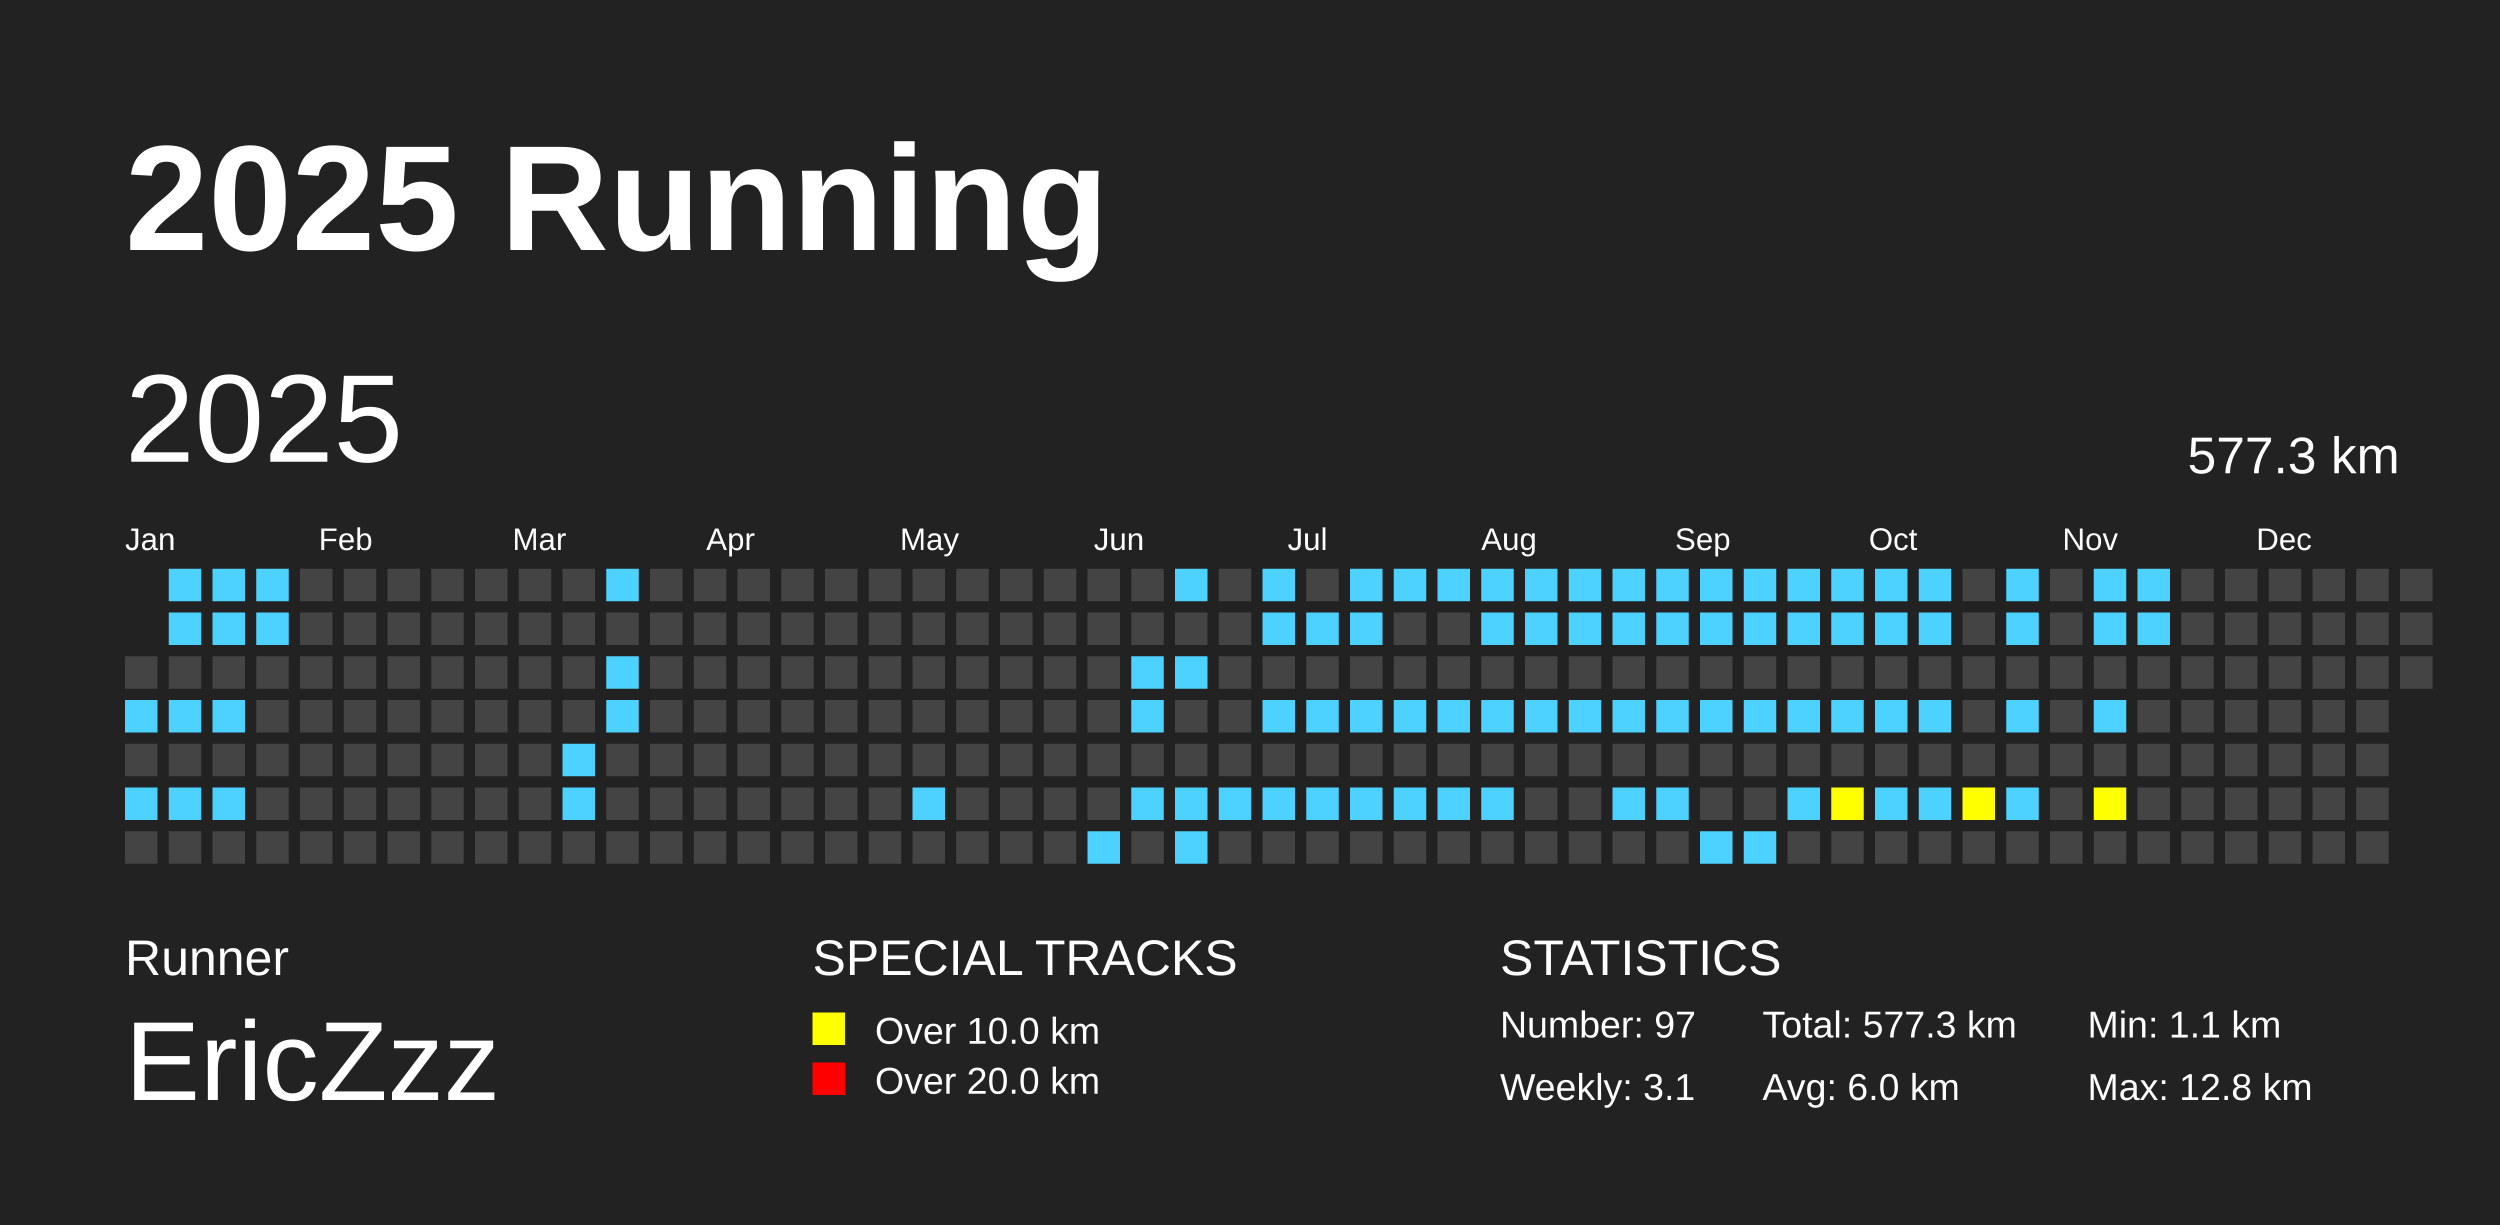
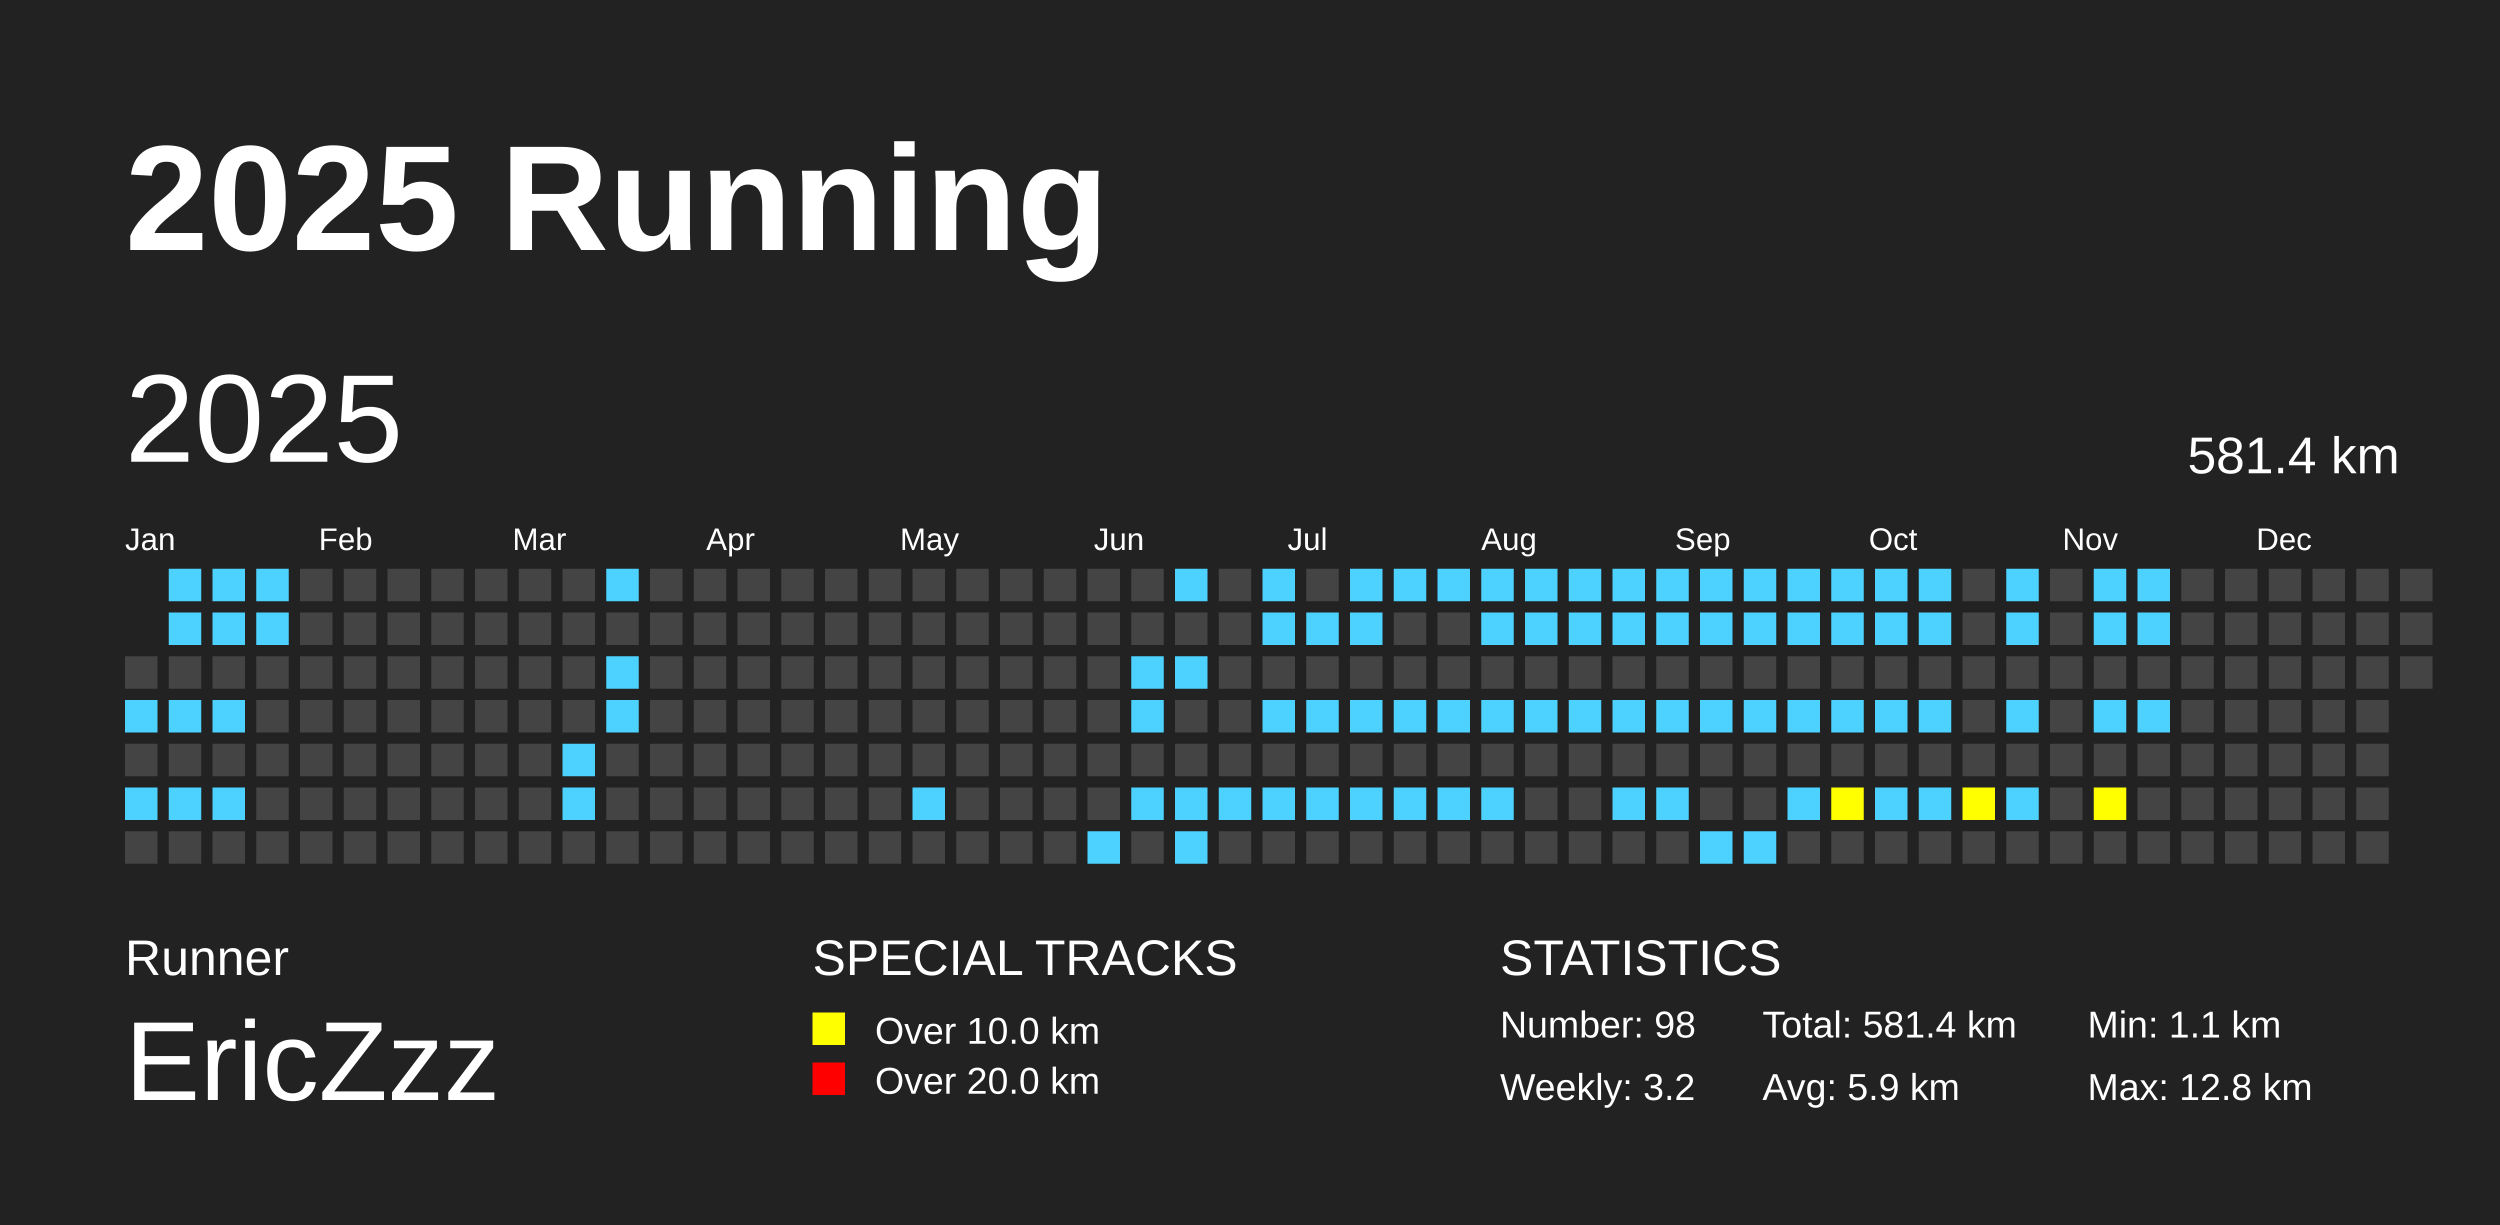
<svg xmlns="http://www.w3.org/2000/svg" baseProfile="full" height="98mm" version="1.1" viewBox="0,0,200,98" width="200mm">
  <defs />
  <rect fill="#222222" height="98" width="200" x="0" y="0" />
  <text fill="#FFFFFF" style="font-size:12px; font-family:Arial; font-weight:bold;" x="10" y="20">2025 Running</text>
  <text fill="#FFFFFF" style="font-size:4px; font-family:Arial" x="10" y="78">Runner</text>
  <text fill="#FFFFFF" style="font-size:9px; font-family:Arial" x="10" y="88">EricZzz</text>
  <text fill="#FFFFFF" style="font-size:4px; font-family:Arial" x="65" y="78">SPECIAL TRACKS</text>
  <rect fill="yellow" height="2.6" width="2.6" x="65" y="81" />
  <text fill="#FFFFFF" style="font-size:3px; font-family:Arial" x="70" y="83.5">Over 10.0 km</text>
  <rect fill="red" height="2.6" width="2.6" x="65" y="85" />
  <text fill="#FFFFFF" style="font-size:3px; font-family:Arial" x="70" y="87.5">Over 20.0 km</text>
  <text fill="#FFFFFF" style="font-size:4px; font-family:Arial" x="120" y="78">STATISTICS</text>
-   <text fill="#FFFFFF" style="font-size:3px; font-family:Arial" x="120" y="83">Number: 97</text>
-   <text fill="#FFFFFF" style="font-size:3px; font-family:Arial" x="120" y="88">Weekly: 3.1</text>
-   <text fill="#FFFFFF" style="font-size:3px; font-family:Arial" x="141" y="83">Total: 577.3 km</text>
-   <text fill="#FFFFFF" style="font-size:3px; font-family:Arial" x="141" y="88">Avg: 6.0 km</text>
+   <text fill="#FFFFFF" style="font-size:3px; font-family:Arial" x="120" y="83">Number: 98</text>
+   <text fill="#FFFFFF" style="font-size:3px; font-family:Arial" x="120" y="88">Weekly: 3.2</text>
+   <text fill="#FFFFFF" style="font-size:3px; font-family:Arial" x="141" y="83">Total: 581.4 km</text>
+   <text fill="#FFFFFF" style="font-size:3px; font-family:Arial" x="141" y="88">Avg: 5.9 km</text>
  <text fill="#FFFFFF" style="font-size:3px; font-family:Arial" x="167" y="83">Min: 1.1 km</text>
  <text fill="#FFFFFF" style="font-size:3px; font-family:Arial" x="167" y="88">Max: 12.8 km</text>
  <text dominant-baseline="hanging" fill="#FFFFFF" style="font-size:10.0px; font-family:Arial;" x="10" y="30">2025</text>
-   <text dominant-baseline="hanging" fill="#FFFFFF" style="font-size:4.125px; font-family:Arial;" x="175" y="35">577.3 km</text>
+   <text dominant-baseline="hanging" fill="#FFFFFF" style="font-size:4.125px; font-family:Arial;" x="175" y="35">581.4 km</text>
  <text fill="#FFFFFF" style="font-size:2.5px; font-family:Arial" x="10.0" y="44">Jan</text>
  <text fill="#FFFFFF" style="font-size:2.5px; font-family:Arial" x="25.5" y="44">Feb</text>
  <text fill="#FFFFFF" style="font-size:2.5px; font-family:Arial" x="41.0" y="44">Mar</text>
  <text fill="#FFFFFF" style="font-size:2.5px; font-family:Arial" x="56.5" y="44">Apr</text>
  <text fill="#FFFFFF" style="font-size:2.5px; font-family:Arial" x="72.0" y="44">May</text>
  <text fill="#FFFFFF" style="font-size:2.5px; font-family:Arial" x="87.5" y="44">Jun</text>
  <text fill="#FFFFFF" style="font-size:2.5px; font-family:Arial" x="103.0" y="44">Jul</text>
  <text fill="#FFFFFF" style="font-size:2.5px; font-family:Arial" x="118.5" y="44">Aug</text>
  <text fill="#FFFFFF" style="font-size:2.5px; font-family:Arial" x="134.0" y="44">Sep</text>
  <text fill="#FFFFFF" style="font-size:2.5px; font-family:Arial" x="149.5" y="44">Oct</text>
  <text fill="#FFFFFF" style="font-size:2.5px; font-family:Arial" x="165.0" y="44">Nov</text>
  <text fill="#FFFFFF" style="font-size:2.5px; font-family:Arial" x="180.5" y="44">Dec</text>
  <rect fill="#444444" height="2.6" width="2.6" x="10.0" y="52.5" />
  <rect fill="#4DD2FF" height="2.6" width="2.6" x="10.0" y="56.0" />
  <rect fill="#444444" height="2.6" width="2.6" x="10.0" y="59.5" />
  <rect fill="#4DD2FF" height="2.6" width="2.6" x="10.0" y="63.0" />
  <rect fill="#444444" height="2.6" width="2.6" x="10.0" y="66.5" />
  <rect fill="#4DD2FF" height="2.6" width="2.6" x="13.5" y="45.5" />
  <rect fill="#4DD2FF" height="2.6" width="2.6" x="13.5" y="49.0" />
  <rect fill="#444444" height="2.6" width="2.6" x="13.5" y="52.5" />
  <rect fill="#4DD2FF" height="2.6" width="2.6" x="13.5" y="56.0" />
  <rect fill="#444444" height="2.6" width="2.6" x="13.5" y="59.5" />
  <rect fill="#4DD2FF" height="2.6" width="2.6" x="13.5" y="63.0" />
  <rect fill="#444444" height="2.6" width="2.6" x="13.5" y="66.5" />
  <rect fill="#4DD2FF" height="2.6" width="2.6" x="17.0" y="45.5" />
  <rect fill="#4DD2FF" height="2.6" width="2.6" x="17.0" y="49.0" />
  <rect fill="#444444" height="2.6" width="2.6" x="17.0" y="52.5" />
  <rect fill="#4DD2FF" height="2.6" width="2.6" x="17.0" y="56.0" />
  <rect fill="#444444" height="2.6" width="2.6" x="17.0" y="59.5" />
  <rect fill="#4DD2FF" height="2.6" width="2.6" x="17.0" y="63.0" />
  <rect fill="#444444" height="2.6" width="2.6" x="17.0" y="66.5" />
  <rect fill="#4DD2FF" height="2.6" width="2.6" x="20.5" y="45.5" />
  <rect fill="#4DD2FF" height="2.6" width="2.6" x="20.5" y="49.0" />
  <rect fill="#444444" height="2.6" width="2.6" x="20.5" y="52.5" />
  <rect fill="#444444" height="2.6" width="2.6" x="20.5" y="56.0" />
  <rect fill="#444444" height="2.6" width="2.6" x="20.5" y="59.5" />
  <rect fill="#444444" height="2.6" width="2.6" x="20.5" y="63.0" />
  <rect fill="#444444" height="2.6" width="2.6" x="20.5" y="66.5" />
  <rect fill="#444444" height="2.6" width="2.6" x="24.0" y="45.5" />
  <rect fill="#444444" height="2.6" width="2.6" x="24.0" y="49.0" />
  <rect fill="#444444" height="2.6" width="2.6" x="24.0" y="52.5" />
  <rect fill="#444444" height="2.6" width="2.6" x="24.0" y="56.0" />
  <rect fill="#444444" height="2.6" width="2.6" x="24.0" y="59.5" />
  <rect fill="#444444" height="2.6" width="2.6" x="24.0" y="63.0" />
  <rect fill="#444444" height="2.6" width="2.6" x="24.0" y="66.5" />
  <rect fill="#444444" height="2.6" width="2.6" x="27.5" y="45.5" />
  <rect fill="#444444" height="2.6" width="2.6" x="27.5" y="49.0" />
  <rect fill="#444444" height="2.6" width="2.6" x="27.5" y="52.5" />
  <rect fill="#444444" height="2.6" width="2.6" x="27.5" y="56.0" />
  <rect fill="#444444" height="2.6" width="2.6" x="27.5" y="59.5" />
  <rect fill="#444444" height="2.6" width="2.6" x="27.5" y="63.0" />
  <rect fill="#444444" height="2.6" width="2.6" x="27.5" y="66.5" />
  <rect fill="#444444" height="2.6" width="2.6" x="31.0" y="45.5" />
  <rect fill="#444444" height="2.6" width="2.6" x="31.0" y="49.0" />
  <rect fill="#444444" height="2.6" width="2.6" x="31.0" y="52.5" />
  <rect fill="#444444" height="2.6" width="2.6" x="31.0" y="56.0" />
  <rect fill="#444444" height="2.6" width="2.6" x="31.0" y="59.5" />
  <rect fill="#444444" height="2.6" width="2.6" x="31.0" y="63.0" />
  <rect fill="#444444" height="2.6" width="2.6" x="31.0" y="66.5" />
  <rect fill="#444444" height="2.6" width="2.6" x="34.5" y="45.5" />
  <rect fill="#444444" height="2.6" width="2.6" x="34.5" y="49.0" />
  <rect fill="#444444" height="2.6" width="2.6" x="34.5" y="52.5" />
  <rect fill="#444444" height="2.6" width="2.6" x="34.5" y="56.0" />
  <rect fill="#444444" height="2.6" width="2.6" x="34.5" y="59.5" />
  <rect fill="#444444" height="2.6" width="2.6" x="34.5" y="63.0" />
  <rect fill="#444444" height="2.6" width="2.6" x="34.5" y="66.5" />
  <rect fill="#444444" height="2.6" width="2.6" x="38.0" y="45.5" />
  <rect fill="#444444" height="2.6" width="2.6" x="38.0" y="49.0" />
  <rect fill="#444444" height="2.6" width="2.6" x="38.0" y="52.5" />
  <rect fill="#444444" height="2.6" width="2.6" x="38.0" y="56.0" />
  <rect fill="#444444" height="2.6" width="2.6" x="38.0" y="59.5" />
  <rect fill="#444444" height="2.6" width="2.6" x="38.0" y="63.0" />
  <rect fill="#444444" height="2.6" width="2.6" x="38.0" y="66.5" />
  <rect fill="#444444" height="2.6" width="2.6" x="41.5" y="45.5" />
  <rect fill="#444444" height="2.6" width="2.6" x="41.5" y="49.0" />
  <rect fill="#444444" height="2.6" width="2.6" x="41.5" y="52.5" />
  <rect fill="#444444" height="2.6" width="2.6" x="41.5" y="56.0" />
  <rect fill="#444444" height="2.6" width="2.6" x="41.5" y="59.5" />
  <rect fill="#444444" height="2.6" width="2.6" x="41.5" y="63.0" />
  <rect fill="#444444" height="2.6" width="2.6" x="41.5" y="66.5" />
  <rect fill="#444444" height="2.6" width="2.6" x="45.0" y="45.5" />
  <rect fill="#444444" height="2.6" width="2.6" x="45.0" y="49.0" />
  <rect fill="#444444" height="2.6" width="2.6" x="45.0" y="52.5" />
  <rect fill="#444444" height="2.6" width="2.6" x="45.0" y="56.0" />
  <rect fill="#4DD2FF" height="2.6" width="2.6" x="45.0" y="59.5" />
  <rect fill="#4DD2FF" height="2.6" width="2.6" x="45.0" y="63.0" />
  <rect fill="#444444" height="2.6" width="2.6" x="45.0" y="66.5" />
  <rect fill="#4DD2FF" height="2.6" width="2.6" x="48.5" y="45.5" />
  <rect fill="#444444" height="2.6" width="2.6" x="48.5" y="49.0" />
  <rect fill="#4DD2FF" height="2.6" width="2.6" x="48.5" y="52.5" />
  <rect fill="#4DD2FF" height="2.6" width="2.6" x="48.5" y="56.0" />
  <rect fill="#444444" height="2.6" width="2.6" x="48.5" y="59.5" />
  <rect fill="#444444" height="2.6" width="2.6" x="48.5" y="63.0" />
  <rect fill="#444444" height="2.6" width="2.6" x="48.5" y="66.5" />
  <rect fill="#444444" height="2.6" width="2.6" x="52.0" y="45.5" />
  <rect fill="#444444" height="2.6" width="2.6" x="52.0" y="49.0" />
  <rect fill="#444444" height="2.6" width="2.6" x="52.0" y="52.5" />
  <rect fill="#444444" height="2.6" width="2.6" x="52.0" y="56.0" />
  <rect fill="#444444" height="2.6" width="2.6" x="52.0" y="59.5" />
  <rect fill="#444444" height="2.6" width="2.6" x="52.0" y="63.0" />
  <rect fill="#444444" height="2.6" width="2.6" x="52.0" y="66.5" />
  <rect fill="#444444" height="2.6" width="2.6" x="55.5" y="45.5" />
  <rect fill="#444444" height="2.6" width="2.6" x="55.5" y="49.0" />
  <rect fill="#444444" height="2.6" width="2.6" x="55.5" y="52.5" />
  <rect fill="#444444" height="2.6" width="2.6" x="55.5" y="56.0" />
  <rect fill="#444444" height="2.6" width="2.6" x="55.5" y="59.5" />
  <rect fill="#444444" height="2.6" width="2.6" x="55.5" y="63.0" />
  <rect fill="#444444" height="2.6" width="2.6" x="55.5" y="66.5" />
  <rect fill="#444444" height="2.6" width="2.6" x="59.0" y="45.5" />
  <rect fill="#444444" height="2.6" width="2.6" x="59.0" y="49.0" />
  <rect fill="#444444" height="2.6" width="2.6" x="59.0" y="52.5" />
  <rect fill="#444444" height="2.6" width="2.6" x="59.0" y="56.0" />
  <rect fill="#444444" height="2.6" width="2.6" x="59.0" y="59.5" />
  <rect fill="#444444" height="2.6" width="2.6" x="59.0" y="63.0" />
  <rect fill="#444444" height="2.6" width="2.6" x="59.0" y="66.5" />
  <rect fill="#444444" height="2.6" width="2.6" x="62.5" y="45.5" />
  <rect fill="#444444" height="2.6" width="2.6" x="62.5" y="49.0" />
  <rect fill="#444444" height="2.6" width="2.6" x="62.5" y="52.5" />
  <rect fill="#444444" height="2.6" width="2.6" x="62.5" y="56.0" />
  <rect fill="#444444" height="2.6" width="2.6" x="62.5" y="59.5" />
  <rect fill="#444444" height="2.6" width="2.6" x="62.5" y="63.0" />
  <rect fill="#444444" height="2.6" width="2.6" x="62.5" y="66.5" />
  <rect fill="#444444" height="2.6" width="2.6" x="66.0" y="45.5" />
  <rect fill="#444444" height="2.6" width="2.6" x="66.0" y="49.0" />
  <rect fill="#444444" height="2.6" width="2.6" x="66.0" y="52.5" />
  <rect fill="#444444" height="2.6" width="2.6" x="66.0" y="56.0" />
  <rect fill="#444444" height="2.6" width="2.6" x="66.0" y="59.5" />
  <rect fill="#444444" height="2.6" width="2.6" x="66.0" y="63.0" />
  <rect fill="#444444" height="2.6" width="2.6" x="66.0" y="66.5" />
  <rect fill="#444444" height="2.6" width="2.6" x="69.5" y="45.5" />
  <rect fill="#444444" height="2.6" width="2.6" x="69.5" y="49.0" />
  <rect fill="#444444" height="2.6" width="2.6" x="69.5" y="52.5" />
  <rect fill="#444444" height="2.6" width="2.6" x="69.5" y="56.0" />
  <rect fill="#444444" height="2.6" width="2.6" x="69.5" y="59.5" />
  <rect fill="#444444" height="2.6" width="2.6" x="69.5" y="63.0" />
  <rect fill="#444444" height="2.6" width="2.6" x="69.5" y="66.5" />
  <rect fill="#444444" height="2.6" width="2.6" x="73.0" y="45.5" />
  <rect fill="#444444" height="2.6" width="2.6" x="73.0" y="49.0" />
  <rect fill="#444444" height="2.6" width="2.6" x="73.0" y="52.5" />
  <rect fill="#444444" height="2.6" width="2.6" x="73.0" y="56.0" />
  <rect fill="#444444" height="2.6" width="2.6" x="73.0" y="59.5" />
  <rect fill="#4DD2FF" height="2.6" width="2.6" x="73.0" y="63.0" />
  <rect fill="#444444" height="2.6" width="2.6" x="73.0" y="66.5" />
  <rect fill="#444444" height="2.6" width="2.6" x="76.5" y="45.5" />
  <rect fill="#444444" height="2.6" width="2.6" x="76.5" y="49.0" />
  <rect fill="#444444" height="2.6" width="2.6" x="76.5" y="52.5" />
  <rect fill="#444444" height="2.6" width="2.6" x="76.5" y="56.0" />
  <rect fill="#444444" height="2.6" width="2.6" x="76.5" y="59.5" />
  <rect fill="#444444" height="2.6" width="2.6" x="76.5" y="63.0" />
  <rect fill="#444444" height="2.6" width="2.6" x="76.5" y="66.5" />
  <rect fill="#444444" height="2.6" width="2.6" x="80.0" y="45.5" />
  <rect fill="#444444" height="2.6" width="2.6" x="80.0" y="49.0" />
  <rect fill="#444444" height="2.6" width="2.6" x="80.0" y="52.5" />
  <rect fill="#444444" height="2.6" width="2.6" x="80.0" y="56.0" />
  <rect fill="#444444" height="2.6" width="2.6" x="80.0" y="59.5" />
  <rect fill="#444444" height="2.6" width="2.6" x="80.0" y="63.0" />
  <rect fill="#444444" height="2.6" width="2.6" x="80.0" y="66.5" />
  <rect fill="#444444" height="2.6" width="2.6" x="83.5" y="45.5" />
  <rect fill="#444444" height="2.6" width="2.6" x="83.5" y="49.0" />
  <rect fill="#444444" height="2.6" width="2.6" x="83.5" y="52.5" />
  <rect fill="#444444" height="2.6" width="2.6" x="83.5" y="56.0" />
  <rect fill="#444444" height="2.6" width="2.6" x="83.5" y="59.5" />
  <rect fill="#444444" height="2.6" width="2.6" x="83.5" y="63.0" />
  <rect fill="#444444" height="2.6" width="2.6" x="83.5" y="66.5" />
  <rect fill="#444444" height="2.6" width="2.6" x="87.0" y="45.5" />
  <rect fill="#444444" height="2.6" width="2.6" x="87.0" y="49.0" />
  <rect fill="#444444" height="2.6" width="2.6" x="87.0" y="52.5" />
  <rect fill="#444444" height="2.6" width="2.6" x="87.0" y="56.0" />
  <rect fill="#444444" height="2.6" width="2.6" x="87.0" y="59.5" />
  <rect fill="#444444" height="2.6" width="2.6" x="87.0" y="63.0" />
  <rect fill="#4DD2FF" height="2.6" width="2.6" x="87.0" y="66.5" />
  <rect fill="#444444" height="2.6" width="2.6" x="90.5" y="45.5" />
  <rect fill="#444444" height="2.6" width="2.6" x="90.5" y="49.0" />
  <rect fill="#4DD2FF" height="2.6" width="2.6" x="90.5" y="52.5" />
  <rect fill="#4DD2FF" height="2.6" width="2.6" x="90.5" y="56.0" />
  <rect fill="#444444" height="2.6" width="2.6" x="90.5" y="59.5" />
  <rect fill="#4DD2FF" height="2.6" width="2.6" x="90.5" y="63.0" />
  <rect fill="#444444" height="2.6" width="2.6" x="90.5" y="66.5" />
  <rect fill="#4DD2FF" height="2.6" width="2.6" x="94.0" y="45.5" />
  <rect fill="#444444" height="2.6" width="2.6" x="94.0" y="49.0" />
  <rect fill="#4DD2FF" height="2.6" width="2.6" x="94.0" y="52.5" />
  <rect fill="#444444" height="2.6" width="2.6" x="94.0" y="56.0" />
  <rect fill="#444444" height="2.6" width="2.6" x="94.0" y="59.5" />
  <rect fill="#4DD2FF" height="2.6" width="2.6" x="94.0" y="63.0" />
  <rect fill="#4DD2FF" height="2.6" width="2.6" x="94.0" y="66.5" />
  <rect fill="#444444" height="2.6" width="2.6" x="97.5" y="45.5" />
  <rect fill="#444444" height="2.6" width="2.6" x="97.5" y="49.0" />
  <rect fill="#444444" height="2.6" width="2.6" x="97.5" y="52.5" />
  <rect fill="#444444" height="2.6" width="2.6" x="97.5" y="56.0" />
  <rect fill="#444444" height="2.6" width="2.6" x="97.5" y="59.5" />
  <rect fill="#4DD2FF" height="2.6" width="2.6" x="97.5" y="63.0" />
  <rect fill="#444444" height="2.6" width="2.6" x="97.5" y="66.5" />
  <rect fill="#4DD2FF" height="2.6" width="2.6" x="101.0" y="45.5" />
  <rect fill="#4DD2FF" height="2.6" width="2.6" x="101.0" y="49.0" />
  <rect fill="#444444" height="2.6" width="2.6" x="101.0" y="52.5" />
  <rect fill="#4DD2FF" height="2.6" width="2.6" x="101.0" y="56.0" />
  <rect fill="#444444" height="2.6" width="2.6" x="101.0" y="59.5" />
  <rect fill="#4DD2FF" height="2.6" width="2.6" x="101.0" y="63.0" />
  <rect fill="#444444" height="2.6" width="2.6" x="101.0" y="66.5" />
  <rect fill="#444444" height="2.6" width="2.6" x="104.5" y="45.5" />
  <rect fill="#4DD2FF" height="2.6" width="2.6" x="104.5" y="49.0" />
  <rect fill="#444444" height="2.6" width="2.6" x="104.5" y="52.5" />
  <rect fill="#4DD2FF" height="2.6" width="2.6" x="104.5" y="56.0" />
  <rect fill="#444444" height="2.6" width="2.6" x="104.5" y="59.5" />
  <rect fill="#4DD2FF" height="2.6" width="2.6" x="104.5" y="63.0" />
  <rect fill="#444444" height="2.6" width="2.6" x="104.5" y="66.5" />
  <rect fill="#4DD2FF" height="2.6" width="2.6" x="108.0" y="45.5" />
  <rect fill="#4DD2FF" height="2.6" width="2.6" x="108.0" y="49.0" />
  <rect fill="#444444" height="2.6" width="2.6" x="108.0" y="52.5" />
  <rect fill="#4DD2FF" height="2.6" width="2.6" x="108.0" y="56.0" />
  <rect fill="#444444" height="2.6" width="2.6" x="108.0" y="59.5" />
  <rect fill="#4DD2FF" height="2.6" width="2.6" x="108.0" y="63.0" />
  <rect fill="#444444" height="2.6" width="2.6" x="108.0" y="66.5" />
  <rect fill="#4DD2FF" height="2.6" width="2.6" x="111.5" y="45.5" />
  <rect fill="#444444" height="2.6" width="2.6" x="111.5" y="49.0" />
  <rect fill="#444444" height="2.6" width="2.6" x="111.5" y="52.5" />
  <rect fill="#4DD2FF" height="2.6" width="2.6" x="111.5" y="56.0" />
  <rect fill="#444444" height="2.6" width="2.6" x="111.5" y="59.5" />
  <rect fill="#4DD2FF" height="2.6" width="2.6" x="111.5" y="63.0" />
  <rect fill="#444444" height="2.6" width="2.6" x="111.5" y="66.5" />
  <rect fill="#4DD2FF" height="2.6" width="2.6" x="115.0" y="45.5" />
  <rect fill="#444444" height="2.6" width="2.6" x="115.0" y="49.0" />
  <rect fill="#444444" height="2.6" width="2.6" x="115.0" y="52.5" />
  <rect fill="#4DD2FF" height="2.6" width="2.6" x="115.0" y="56.0" />
  <rect fill="#444444" height="2.6" width="2.6" x="115.0" y="59.5" />
  <rect fill="#4DD2FF" height="2.6" width="2.6" x="115.0" y="63.0" />
  <rect fill="#444444" height="2.6" width="2.6" x="115.0" y="66.5" />
  <rect fill="#4DD2FF" height="2.6" width="2.6" x="118.5" y="45.5" />
  <rect fill="#4DD2FF" height="2.6" width="2.6" x="118.5" y="49.0" />
  <rect fill="#444444" height="2.6" width="2.6" x="118.5" y="52.5" />
  <rect fill="#4DD2FF" height="2.6" width="2.6" x="118.5" y="56.0" />
  <rect fill="#444444" height="2.6" width="2.6" x="118.5" y="59.5" />
  <rect fill="#4DD2FF" height="2.6" width="2.6" x="118.5" y="63.0" />
  <rect fill="#444444" height="2.6" width="2.6" x="118.5" y="66.5" />
  <rect fill="#4DD2FF" height="2.6" width="2.6" x="122.0" y="45.5" />
  <rect fill="#4DD2FF" height="2.6" width="2.6" x="122.0" y="49.0" />
  <rect fill="#444444" height="2.6" width="2.6" x="122.0" y="52.5" />
  <rect fill="#4DD2FF" height="2.6" width="2.6" x="122.0" y="56.0" />
  <rect fill="#444444" height="2.6" width="2.6" x="122.0" y="59.5" />
  <rect fill="#444444" height="2.6" width="2.6" x="122.0" y="63.0" />
  <rect fill="#444444" height="2.6" width="2.6" x="122.0" y="66.5" />
  <rect fill="#4DD2FF" height="2.6" width="2.6" x="125.5" y="45.5" />
  <rect fill="#4DD2FF" height="2.6" width="2.6" x="125.5" y="49.0" />
  <rect fill="#444444" height="2.6" width="2.6" x="125.5" y="52.5" />
  <rect fill="#4DD2FF" height="2.6" width="2.6" x="125.5" y="56.0" />
  <rect fill="#444444" height="2.6" width="2.6" x="125.5" y="59.5" />
  <rect fill="#444444" height="2.6" width="2.6" x="125.5" y="63.0" />
  <rect fill="#444444" height="2.6" width="2.6" x="125.5" y="66.5" />
  <rect fill="#4DD2FF" height="2.6" width="2.6" x="129.0" y="45.5" />
  <rect fill="#4DD2FF" height="2.6" width="2.6" x="129.0" y="49.0" />
  <rect fill="#444444" height="2.6" width="2.6" x="129.0" y="52.5" />
  <rect fill="#4DD2FF" height="2.6" width="2.6" x="129.0" y="56.0" />
  <rect fill="#444444" height="2.6" width="2.6" x="129.0" y="59.5" />
  <rect fill="#4DD2FF" height="2.6" width="2.6" x="129.0" y="63.0" />
  <rect fill="#444444" height="2.6" width="2.6" x="129.0" y="66.5" />
  <rect fill="#4DD2FF" height="2.6" width="2.6" x="132.5" y="45.5" />
  <rect fill="#4DD2FF" height="2.6" width="2.6" x="132.5" y="49.0" />
  <rect fill="#444444" height="2.6" width="2.6" x="132.5" y="52.5" />
  <rect fill="#4DD2FF" height="2.6" width="2.6" x="132.5" y="56.0" />
  <rect fill="#444444" height="2.6" width="2.6" x="132.5" y="59.5" />
  <rect fill="#4DD2FF" height="2.6" width="2.6" x="132.5" y="63.0" />
  <rect fill="#444444" height="2.6" width="2.6" x="132.5" y="66.5" />
  <rect fill="#4DD2FF" height="2.6" width="2.6" x="136.0" y="45.5" />
  <rect fill="#4DD2FF" height="2.6" width="2.6" x="136.0" y="49.0" />
  <rect fill="#444444" height="2.6" width="2.6" x="136.0" y="52.5" />
  <rect fill="#4DD2FF" height="2.6" width="2.6" x="136.0" y="56.0" />
  <rect fill="#444444" height="2.6" width="2.6" x="136.0" y="59.5" />
  <rect fill="#444444" height="2.6" width="2.6" x="136.0" y="63.0" />
  <rect fill="#4DD2FF" height="2.6" width="2.6" x="136.0" y="66.5" />
  <rect fill="#4DD2FF" height="2.6" width="2.6" x="139.5" y="45.5" />
  <rect fill="#4DD2FF" height="2.6" width="2.6" x="139.5" y="49.0" />
  <rect fill="#444444" height="2.6" width="2.6" x="139.5" y="52.5" />
  <rect fill="#4DD2FF" height="2.6" width="2.6" x="139.5" y="56.0" />
  <rect fill="#444444" height="2.6" width="2.6" x="139.5" y="59.5" />
  <rect fill="#444444" height="2.6" width="2.6" x="139.5" y="63.0" />
  <rect fill="#4DD2FF" height="2.6" width="2.6" x="139.5" y="66.5" />
  <rect fill="#4DD2FF" height="2.6" width="2.6" x="143.0" y="45.5" />
  <rect fill="#4DD2FF" height="2.6" width="2.6" x="143.0" y="49.0" />
  <rect fill="#444444" height="2.6" width="2.6" x="143.0" y="52.5" />
  <rect fill="#4DD2FF" height="2.6" width="2.6" x="143.0" y="56.0" />
  <rect fill="#444444" height="2.6" width="2.6" x="143.0" y="59.5" />
  <rect fill="#4DD2FF" height="2.6" width="2.6" x="143.0" y="63.0" />
  <rect fill="#444444" height="2.6" width="2.6" x="143.0" y="66.5" />
  <rect fill="#4DD2FF" height="2.6" width="2.6" x="146.5" y="45.5" />
  <rect fill="#4DD2FF" height="2.6" width="2.6" x="146.5" y="49.0" />
  <rect fill="#444444" height="2.6" width="2.6" x="146.5" y="52.5" />
  <rect fill="#4DD2FF" height="2.6" width="2.6" x="146.5" y="56.0" />
  <rect fill="#444444" height="2.6" width="2.6" x="146.5" y="59.5" />
  <rect fill="yellow" height="2.6" width="2.6" x="146.5" y="63.0" />
  <rect fill="#444444" height="2.6" width="2.6" x="146.5" y="66.5" />
  <rect fill="#4DD2FF" height="2.6" width="2.6" x="150.0" y="45.5" />
  <rect fill="#4DD2FF" height="2.6" width="2.6" x="150.0" y="49.0" />
  <rect fill="#444444" height="2.6" width="2.6" x="150.0" y="52.5" />
  <rect fill="#4DD2FF" height="2.6" width="2.6" x="150.0" y="56.0" />
  <rect fill="#444444" height="2.6" width="2.6" x="150.0" y="59.5" />
  <rect fill="#4DD2FF" height="2.6" width="2.6" x="150.0" y="63.0" />
  <rect fill="#444444" height="2.6" width="2.6" x="150.0" y="66.5" />
  <rect fill="#4DD2FF" height="2.6" width="2.6" x="153.5" y="45.5" />
  <rect fill="#4DD2FF" height="2.6" width="2.6" x="153.5" y="49.0" />
  <rect fill="#444444" height="2.6" width="2.6" x="153.5" y="52.5" />
  <rect fill="#4DD2FF" height="2.6" width="2.6" x="153.5" y="56.0" />
  <rect fill="#444444" height="2.6" width="2.6" x="153.5" y="59.5" />
  <rect fill="#4DD2FF" height="2.6" width="2.6" x="153.5" y="63.0" />
  <rect fill="#444444" height="2.6" width="2.6" x="153.5" y="66.5" />
  <rect fill="#444444" height="2.6" width="2.6" x="157.0" y="45.5" />
  <rect fill="#444444" height="2.6" width="2.6" x="157.0" y="49.0" />
  <rect fill="#444444" height="2.6" width="2.6" x="157.0" y="52.5" />
  <rect fill="#444444" height="2.6" width="2.6" x="157.0" y="56.0" />
  <rect fill="#444444" height="2.6" width="2.6" x="157.0" y="59.5" />
  <rect fill="yellow" height="2.6" width="2.6" x="157.0" y="63.0" />
  <rect fill="#444444" height="2.6" width="2.6" x="157.0" y="66.5" />
  <rect fill="#4DD2FF" height="2.6" width="2.6" x="160.5" y="45.5" />
  <rect fill="#4DD2FF" height="2.6" width="2.6" x="160.5" y="49.0" />
  <rect fill="#444444" height="2.6" width="2.6" x="160.5" y="52.5" />
  <rect fill="#4DD2FF" height="2.6" width="2.6" x="160.5" y="56.0" />
  <rect fill="#444444" height="2.6" width="2.6" x="160.5" y="59.5" />
  <rect fill="#4DD2FF" height="2.6" width="2.6" x="160.5" y="63.0" />
  <rect fill="#444444" height="2.6" width="2.6" x="160.5" y="66.5" />
  <rect fill="#444444" height="2.6" width="2.6" x="164.0" y="45.5" />
  <rect fill="#444444" height="2.6" width="2.6" x="164.0" y="49.0" />
  <rect fill="#444444" height="2.6" width="2.6" x="164.0" y="52.5" />
  <rect fill="#444444" height="2.6" width="2.6" x="164.0" y="56.0" />
  <rect fill="#444444" height="2.6" width="2.6" x="164.0" y="59.5" />
  <rect fill="#444444" height="2.6" width="2.6" x="164.0" y="63.0" />
  <rect fill="#444444" height="2.6" width="2.6" x="164.0" y="66.5" />
  <rect fill="#4DD2FF" height="2.6" width="2.6" x="167.5" y="45.5" />
  <rect fill="#4DD2FF" height="2.6" width="2.6" x="167.5" y="49.0" />
  <rect fill="#444444" height="2.6" width="2.6" x="167.5" y="52.5" />
  <rect fill="#4DD2FF" height="2.6" width="2.6" x="167.5" y="56.0" />
  <rect fill="#444444" height="2.6" width="2.6" x="167.5" y="59.5" />
  <rect fill="yellow" height="2.6" width="2.6" x="167.5" y="63.0" />
  <rect fill="#444444" height="2.6" width="2.6" x="167.5" y="66.5" />
  <rect fill="#4DD2FF" height="2.6" width="2.6" x="171.0" y="45.5" />
  <rect fill="#4DD2FF" height="2.6" width="2.6" x="171.0" y="49.0" />
  <rect fill="#444444" height="2.6" width="2.6" x="171.0" y="52.5" />
-   <rect fill="#444444" height="2.6" width="2.6" x="171.0" y="56.0" />
+   <rect fill="#4DD2FF" height="2.6" width="2.6" x="171.0" y="56.0" />
  <rect fill="#444444" height="2.6" width="2.6" x="171.0" y="59.5" />
  <rect fill="#444444" height="2.6" width="2.6" x="171.0" y="63.0" />
  <rect fill="#444444" height="2.6" width="2.6" x="171.0" y="66.5" />
  <rect fill="#444444" height="2.6" width="2.6" x="174.5" y="45.5" />
  <rect fill="#444444" height="2.6" width="2.6" x="174.5" y="49.0" />
  <rect fill="#444444" height="2.6" width="2.6" x="174.5" y="52.5" />
  <rect fill="#444444" height="2.6" width="2.6" x="174.5" y="56.0" />
  <rect fill="#444444" height="2.6" width="2.6" x="174.5" y="59.5" />
  <rect fill="#444444" height="2.6" width="2.6" x="174.5" y="63.0" />
  <rect fill="#444444" height="2.6" width="2.6" x="174.5" y="66.5" />
  <rect fill="#444444" height="2.6" width="2.6" x="178.0" y="45.5" />
  <rect fill="#444444" height="2.6" width="2.6" x="178.0" y="49.0" />
  <rect fill="#444444" height="2.6" width="2.6" x="178.0" y="52.5" />
  <rect fill="#444444" height="2.6" width="2.6" x="178.0" y="56.0" />
  <rect fill="#444444" height="2.6" width="2.6" x="178.0" y="59.5" />
  <rect fill="#444444" height="2.6" width="2.6" x="178.0" y="63.0" />
  <rect fill="#444444" height="2.6" width="2.6" x="178.0" y="66.5" />
  <rect fill="#444444" height="2.6" width="2.6" x="181.5" y="45.5" />
  <rect fill="#444444" height="2.6" width="2.6" x="181.5" y="49.0" />
  <rect fill="#444444" height="2.6" width="2.6" x="181.5" y="52.5" />
  <rect fill="#444444" height="2.6" width="2.6" x="181.5" y="56.0" />
  <rect fill="#444444" height="2.6" width="2.6" x="181.5" y="59.5" />
  <rect fill="#444444" height="2.6" width="2.6" x="181.5" y="63.0" />
  <rect fill="#444444" height="2.6" width="2.6" x="181.5" y="66.5" />
  <rect fill="#444444" height="2.6" width="2.6" x="185.0" y="45.5" />
  <rect fill="#444444" height="2.6" width="2.6" x="185.0" y="49.0" />
  <rect fill="#444444" height="2.6" width="2.6" x="185.0" y="52.5" />
  <rect fill="#444444" height="2.6" width="2.6" x="185.0" y="56.0" />
  <rect fill="#444444" height="2.6" width="2.6" x="185.0" y="59.5" />
  <rect fill="#444444" height="2.6" width="2.6" x="185.0" y="63.0" />
  <rect fill="#444444" height="2.6" width="2.6" x="185.0" y="66.5" />
  <rect fill="#444444" height="2.6" width="2.6" x="188.5" y="45.5" />
  <rect fill="#444444" height="2.6" width="2.6" x="188.5" y="49.0" />
  <rect fill="#444444" height="2.6" width="2.6" x="188.5" y="52.5" />
  <rect fill="#444444" height="2.6" width="2.6" x="188.5" y="56.0" />
  <rect fill="#444444" height="2.6" width="2.6" x="188.5" y="59.5" />
  <rect fill="#444444" height="2.6" width="2.6" x="188.5" y="63.0" />
  <rect fill="#444444" height="2.6" width="2.6" x="188.5" y="66.5" />
  <rect fill="#444444" height="2.6" width="2.6" x="192.0" y="45.5" />
  <rect fill="#444444" height="2.6" width="2.6" x="192.0" y="49.0" />
  <rect fill="#444444" height="2.6" width="2.6" x="192.0" y="52.5" />
</svg>
